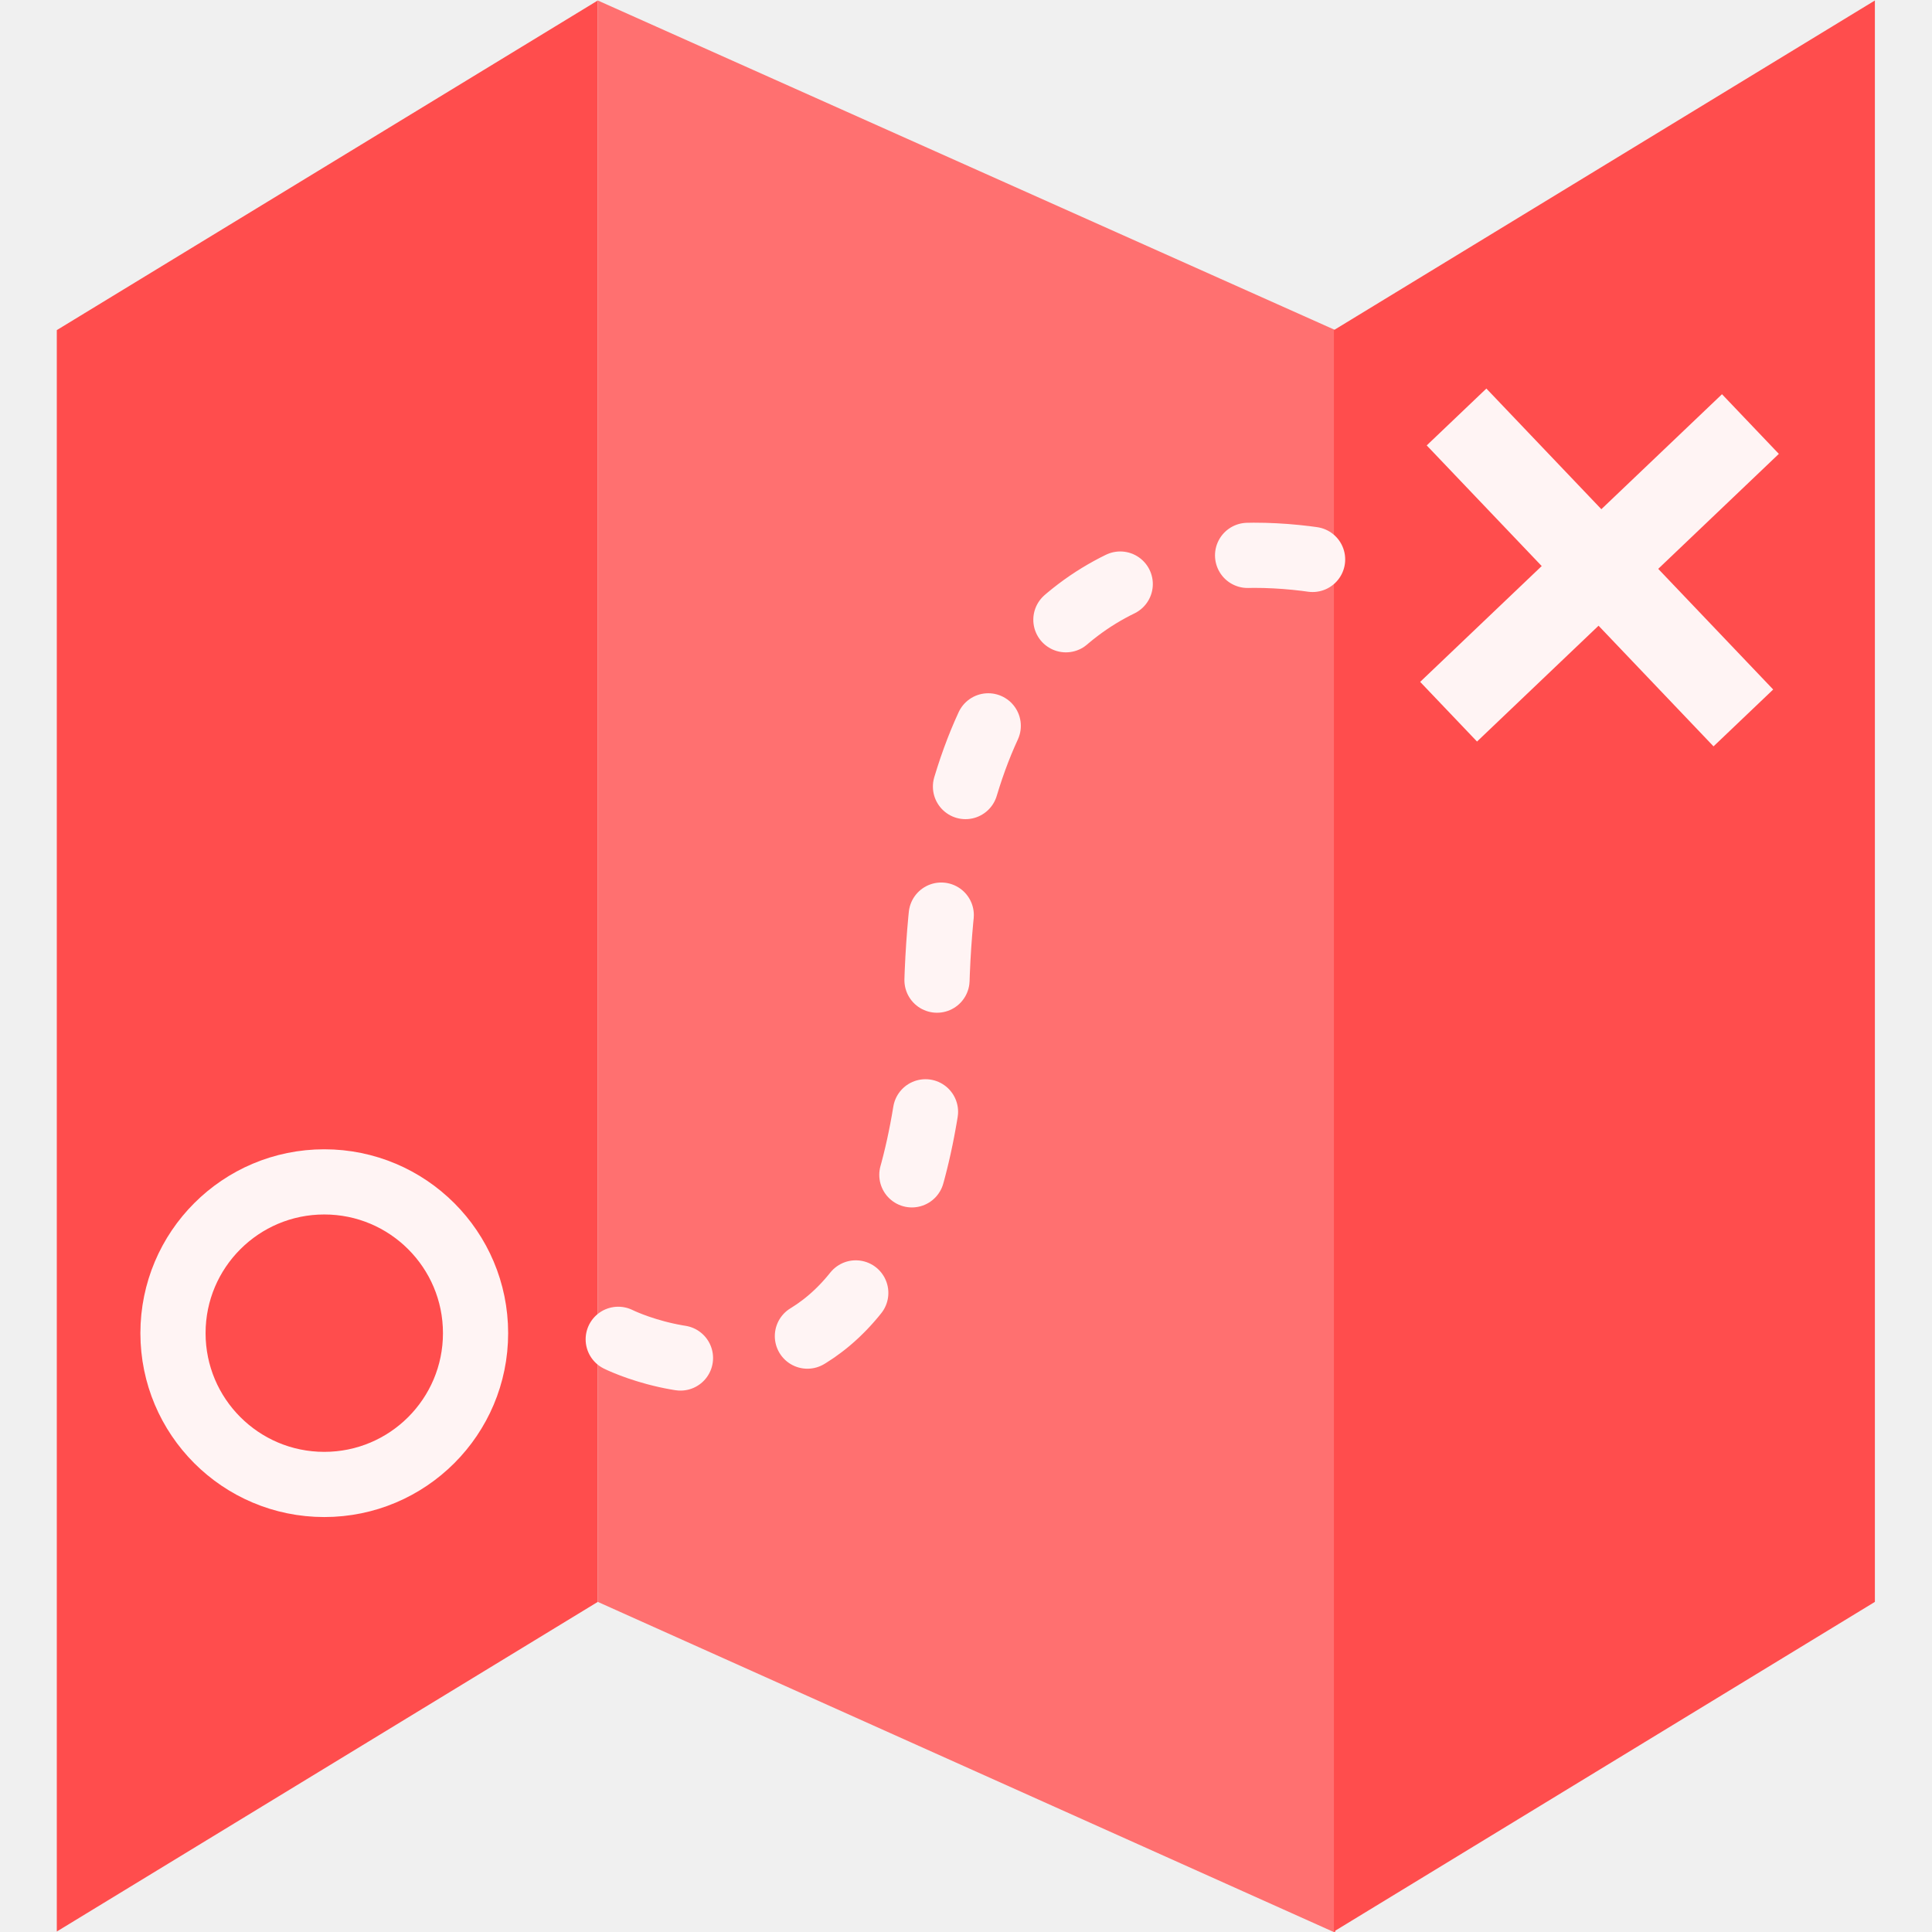
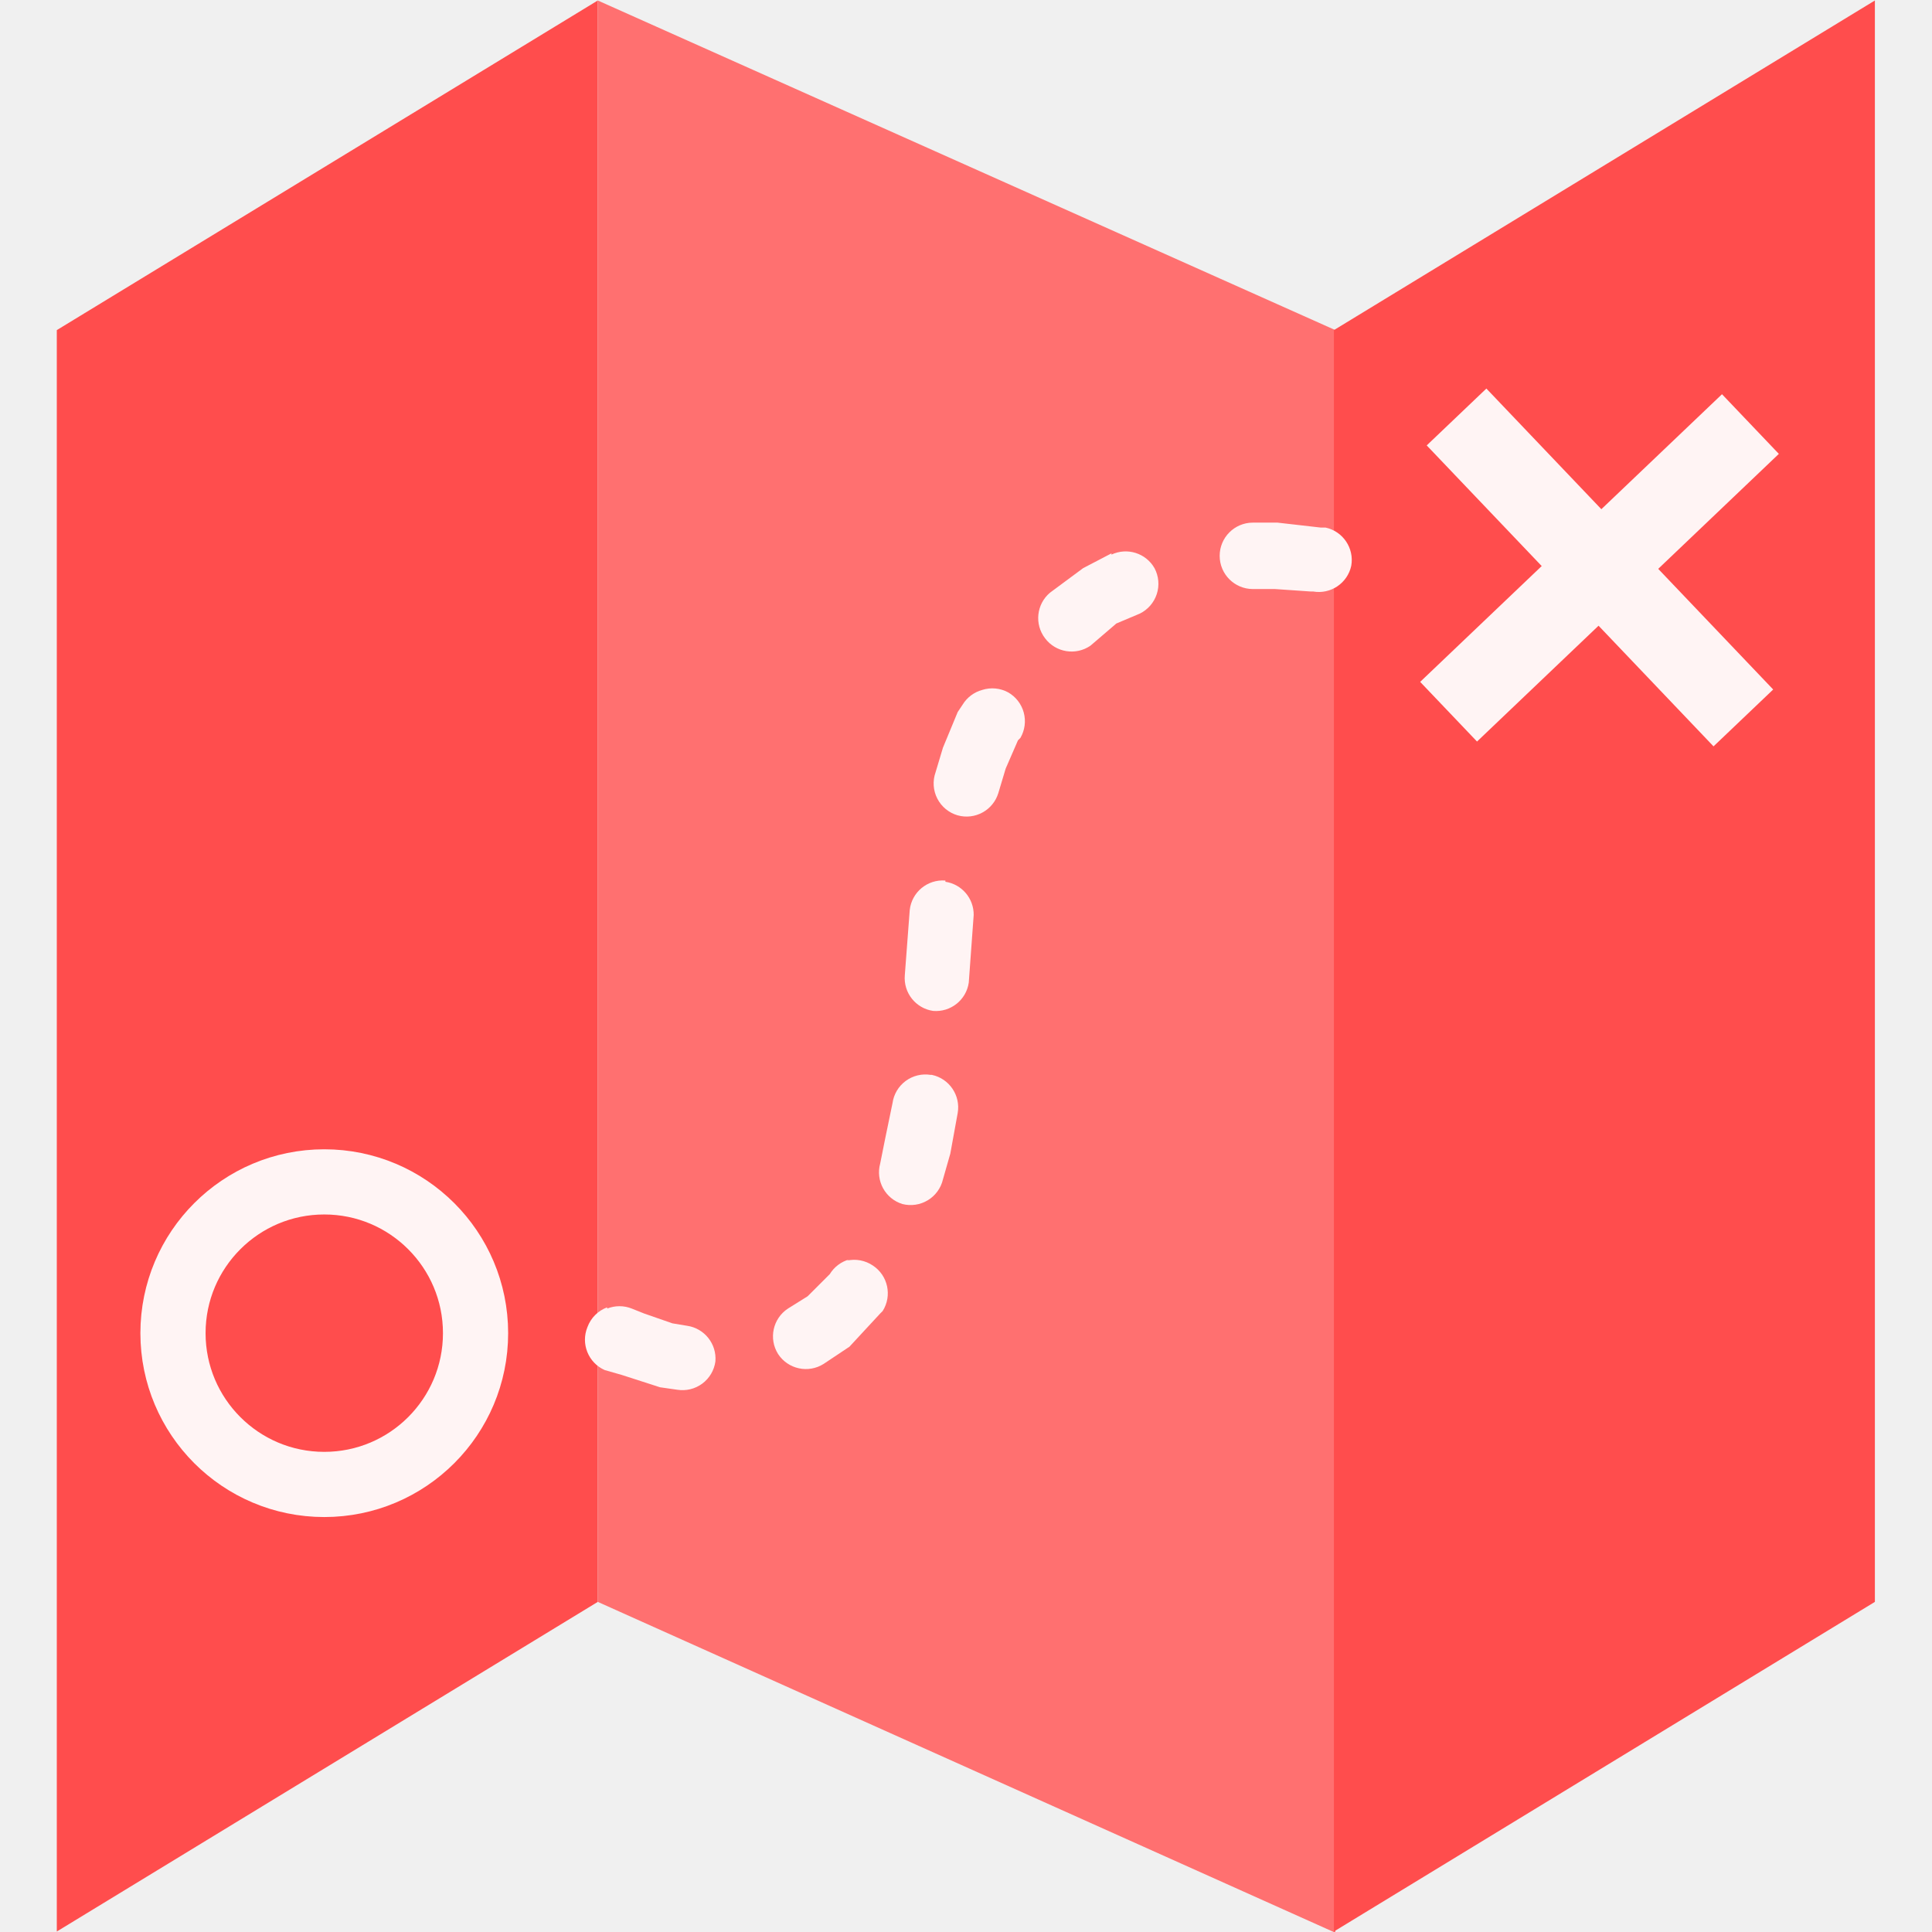
<svg xmlns="http://www.w3.org/2000/svg" width="32" height="32" viewBox="0 0 8.467 8.467" version="1.1" id="svg5">
  <defs id="defs2" />
  <g id="g48" transform="matrix(0.7478006,0,0,0.7478006,0.6349462,-1.795534)" style="stroke-width:1.337">
    <g id="g24" transform="matrix(0.2860616,0,0,0.2860616,-3.534036,-4.746045)" style="stroke-width:4.675" />
    <g id="g330" transform="translate(-0.1102806,-1.663945)" style="stroke-width:1.337">
      <g id="g329" transform="matrix(1.166667,0,0,1,-5.702479,1.33874)" style="stroke:none;stroke-width:1.238" />
    </g>
    <g id="g1" transform="matrix(7.208181,0,0,7.208181,5.606891,-14.90638)">
      <g id="g34" transform="matrix(1.166667,0,0,1,-5.812759,1.484223)" style="stroke:none;stroke-width:1.238">
        <g id="g42" transform="translate(5.385254,-4.977744)" style="stroke-width:1.238">
          <path style="fill:#ff4d4d;fill-opacity:1;stroke:none;stroke-width:0.186;stroke-linecap:round;stroke-linejoin:round;stroke-dasharray:none;stroke-opacity:1;paint-order:stroke markers fill" d="M -0.754,5.895 V 7.197 L -1.131,7.465 V 6.163 Z" id="path29" />
          <path style="fill:#ff7070;fill-opacity:1;stroke:none;stroke-width:0.186;stroke-linecap:round;stroke-linejoin:round;stroke-dasharray:none;stroke-opacity:1;paint-order:stroke markers fill" d="m -0.754,5.895 v 1.302 l 0.514,0.269 V 6.163 Z" id="path30" />
          <path style="fill:#ff4d4d;fill-opacity:1;stroke:none;stroke-width:0.186;stroke-linecap:round;stroke-linejoin:round;stroke-dasharray:none;stroke-opacity:1;paint-order:stroke markers fill" d="M 0.136,5.895 V 7.197 L -0.241,7.465 V 6.163 Z" id="path32" />
        </g>
      </g>
      <circle style="fill:none;fill-opacity:1;stroke:#fff4f4;stroke-width:0.053;stroke-linecap:round;stroke-dasharray:none;stroke-dashoffset:0;stroke-opacity:1;paint-order:stroke markers fill" id="path498" cx="-0.632" cy="3.485" r="0.123" />
      <g id="g500" transform="rotate(-43.6223,1.399919,2.517732)">
        <path style="fill:#ffffff;fill-opacity:1;stroke:#fff4f4;stroke-width:0.067;stroke-linecap:butt;stroke-dasharray:none;stroke-dashoffset:0;stroke-opacity:1;paint-order:stroke markers fill" d="M 0.442,1.912 V 2.25" id="path499" />
        <path style="fill:#ffffff;fill-opacity:1;stroke:#fff4f4;stroke-width:0.067;stroke-linecap:butt;stroke-dasharray:none;stroke-dashoffset:0;stroke-opacity:1;paint-order:stroke markers fill" d="M 0.272,2.081 H 0.611" id="path500" />
      </g>
-       <path style="fill:none;fill-opacity:1;stroke:#fff4f4;stroke-width:0.053;stroke-linecap:round;stroke-dasharray:0.053, 0.107;stroke-dashoffset:0;stroke-opacity:1;paint-order:stroke markers fill" d="m -0.393,3.49 c 0,0 0.247,0.124 0.259,-0.287 0.014,-0.49 0.397,-0.323 0.397,-0.323" id="path501" />
+       <path style="fill:#fff4f4;stroke-linecap:round;stroke-dasharray:0.053, 0.107;paint-order:stroke markers fill" d="m 0.123,2.826 a 0.027,0.027 0 0 0 -0.027,0.027 0.027,0.027 0 0 0 0.027,0.027 H 0.141 l 0.029,0.002 h 0.002 a 0.027,0.027 0 0 0 0.031,-0.021 0.027,0.027 0 0 0 -0.021,-0.031 h -0.004 l -0.035,-0.004 z m -0.115,0.025 -0.023,0.012 -0.027,0.02 a 0.027,0.027 0 0 0 -0.004,0.037 0.027,0.027 0 0 0 0.037,0.006 L 0.012,2.908 0.031,2.9 A 0.027,0.027 0 0 0 0.043,2.863 0.027,0.027 0 0 0 0.008,2.852 Z m -0.105,0.111 a 0.027,0.027 0 0 0 -0.016,0.012 l -0.004,0.006 -0.012,0.029 -0.006,0.02 a 0.027,0.027 0 0 0 0.018,0.035 0.027,0.027 0 0 0 0.033,-0.018 l 0.006,-0.02 0.01,-0.023 0.002,-0.002 a 0.027,0.027 0 0 0 -0.01,-0.037 0.027,0.027 0 0 0 -0.021,-0.002 z M -0.127,3.117 A 0.027,0.027 0 0 0 -0.156,3.141 l -0.004,0.053 a 0.027,0.027 0 0 0 0.023,0.029 0.027,0.027 0 0 0 0.029,-0.023 l 0.004,-0.055 a 0.027,0.027 0 0 0 -0.023,-0.027 z m -0.012,0.158 a 0.027,0.027 0 0 0 -0.031,0.023 l -0.006,0.029 -0.004,0.02 a 0.027,0.027 0 0 0 0.018,0.033 0.027,0.027 0 0 0 0.033,-0.02 l 0.006,-0.021 0.006,-0.033 a 0.027,0.027 0 0 0 -0.021,-0.031 z m -0.066,0.15 a 0.027,0.027 0 0 0 -0.016,0.012 l -0.018,0.018 -0.016,0.01 a 0.027,0.027 0 0 0 -0.008,0.037 0.027,0.027 0 0 0 0.037,0.008 l 0.021,-0.014 0.025,-0.027 0.002,-0.002 a 0.027,0.027 0 0 0 -0.008,-0.037 0.027,0.027 0 0 0 -0.021,-0.004 z m -0.197,0.039 a 0.027,0.027 0 0 0 -0.016,0.016 0.027,0.027 0 0 0 0.014,0.035 l 0.014,0.004 0.031,0.01 0.014,0.002 a 0.027,0.027 0 0 0 0.031,-0.023 0.027,0.027 0 0 0 -0.023,-0.029 l -0.012,-0.002 -0.023,-0.008 -0.01,-0.004 a 0.027,0.027 0 0 0 -0.02,0 z" id="path501" />
    </g>
  </g>
</svg>
